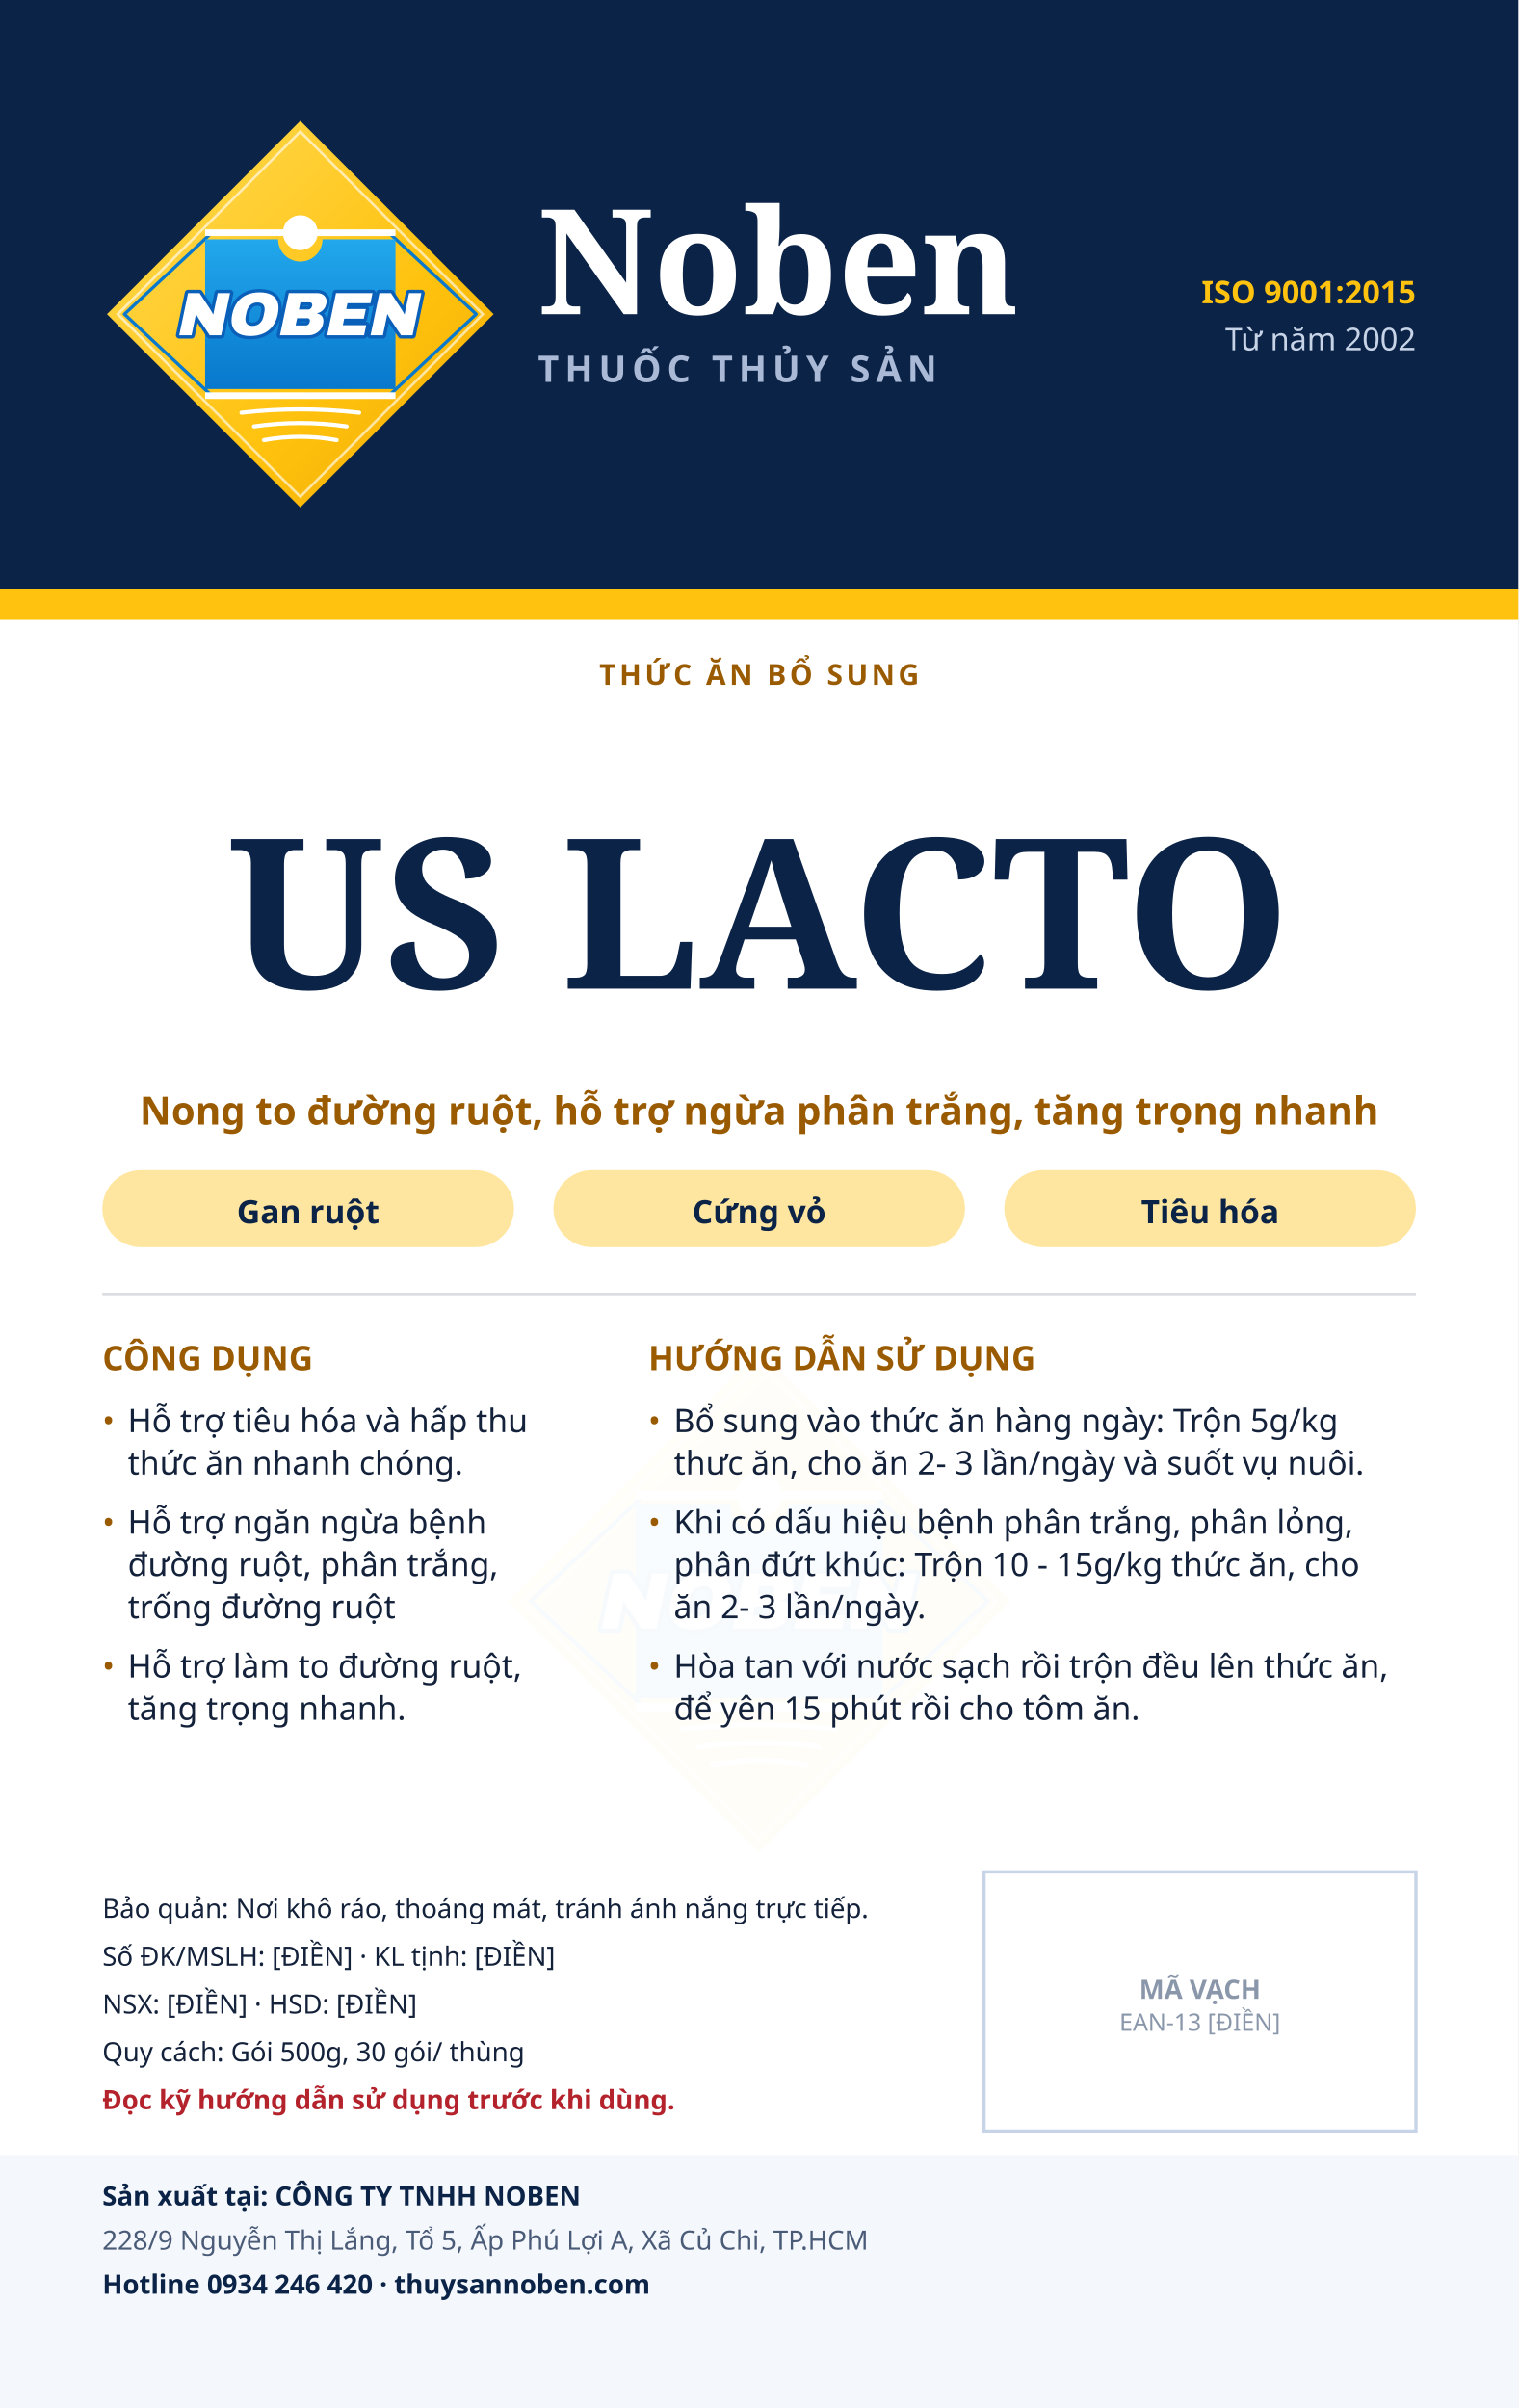
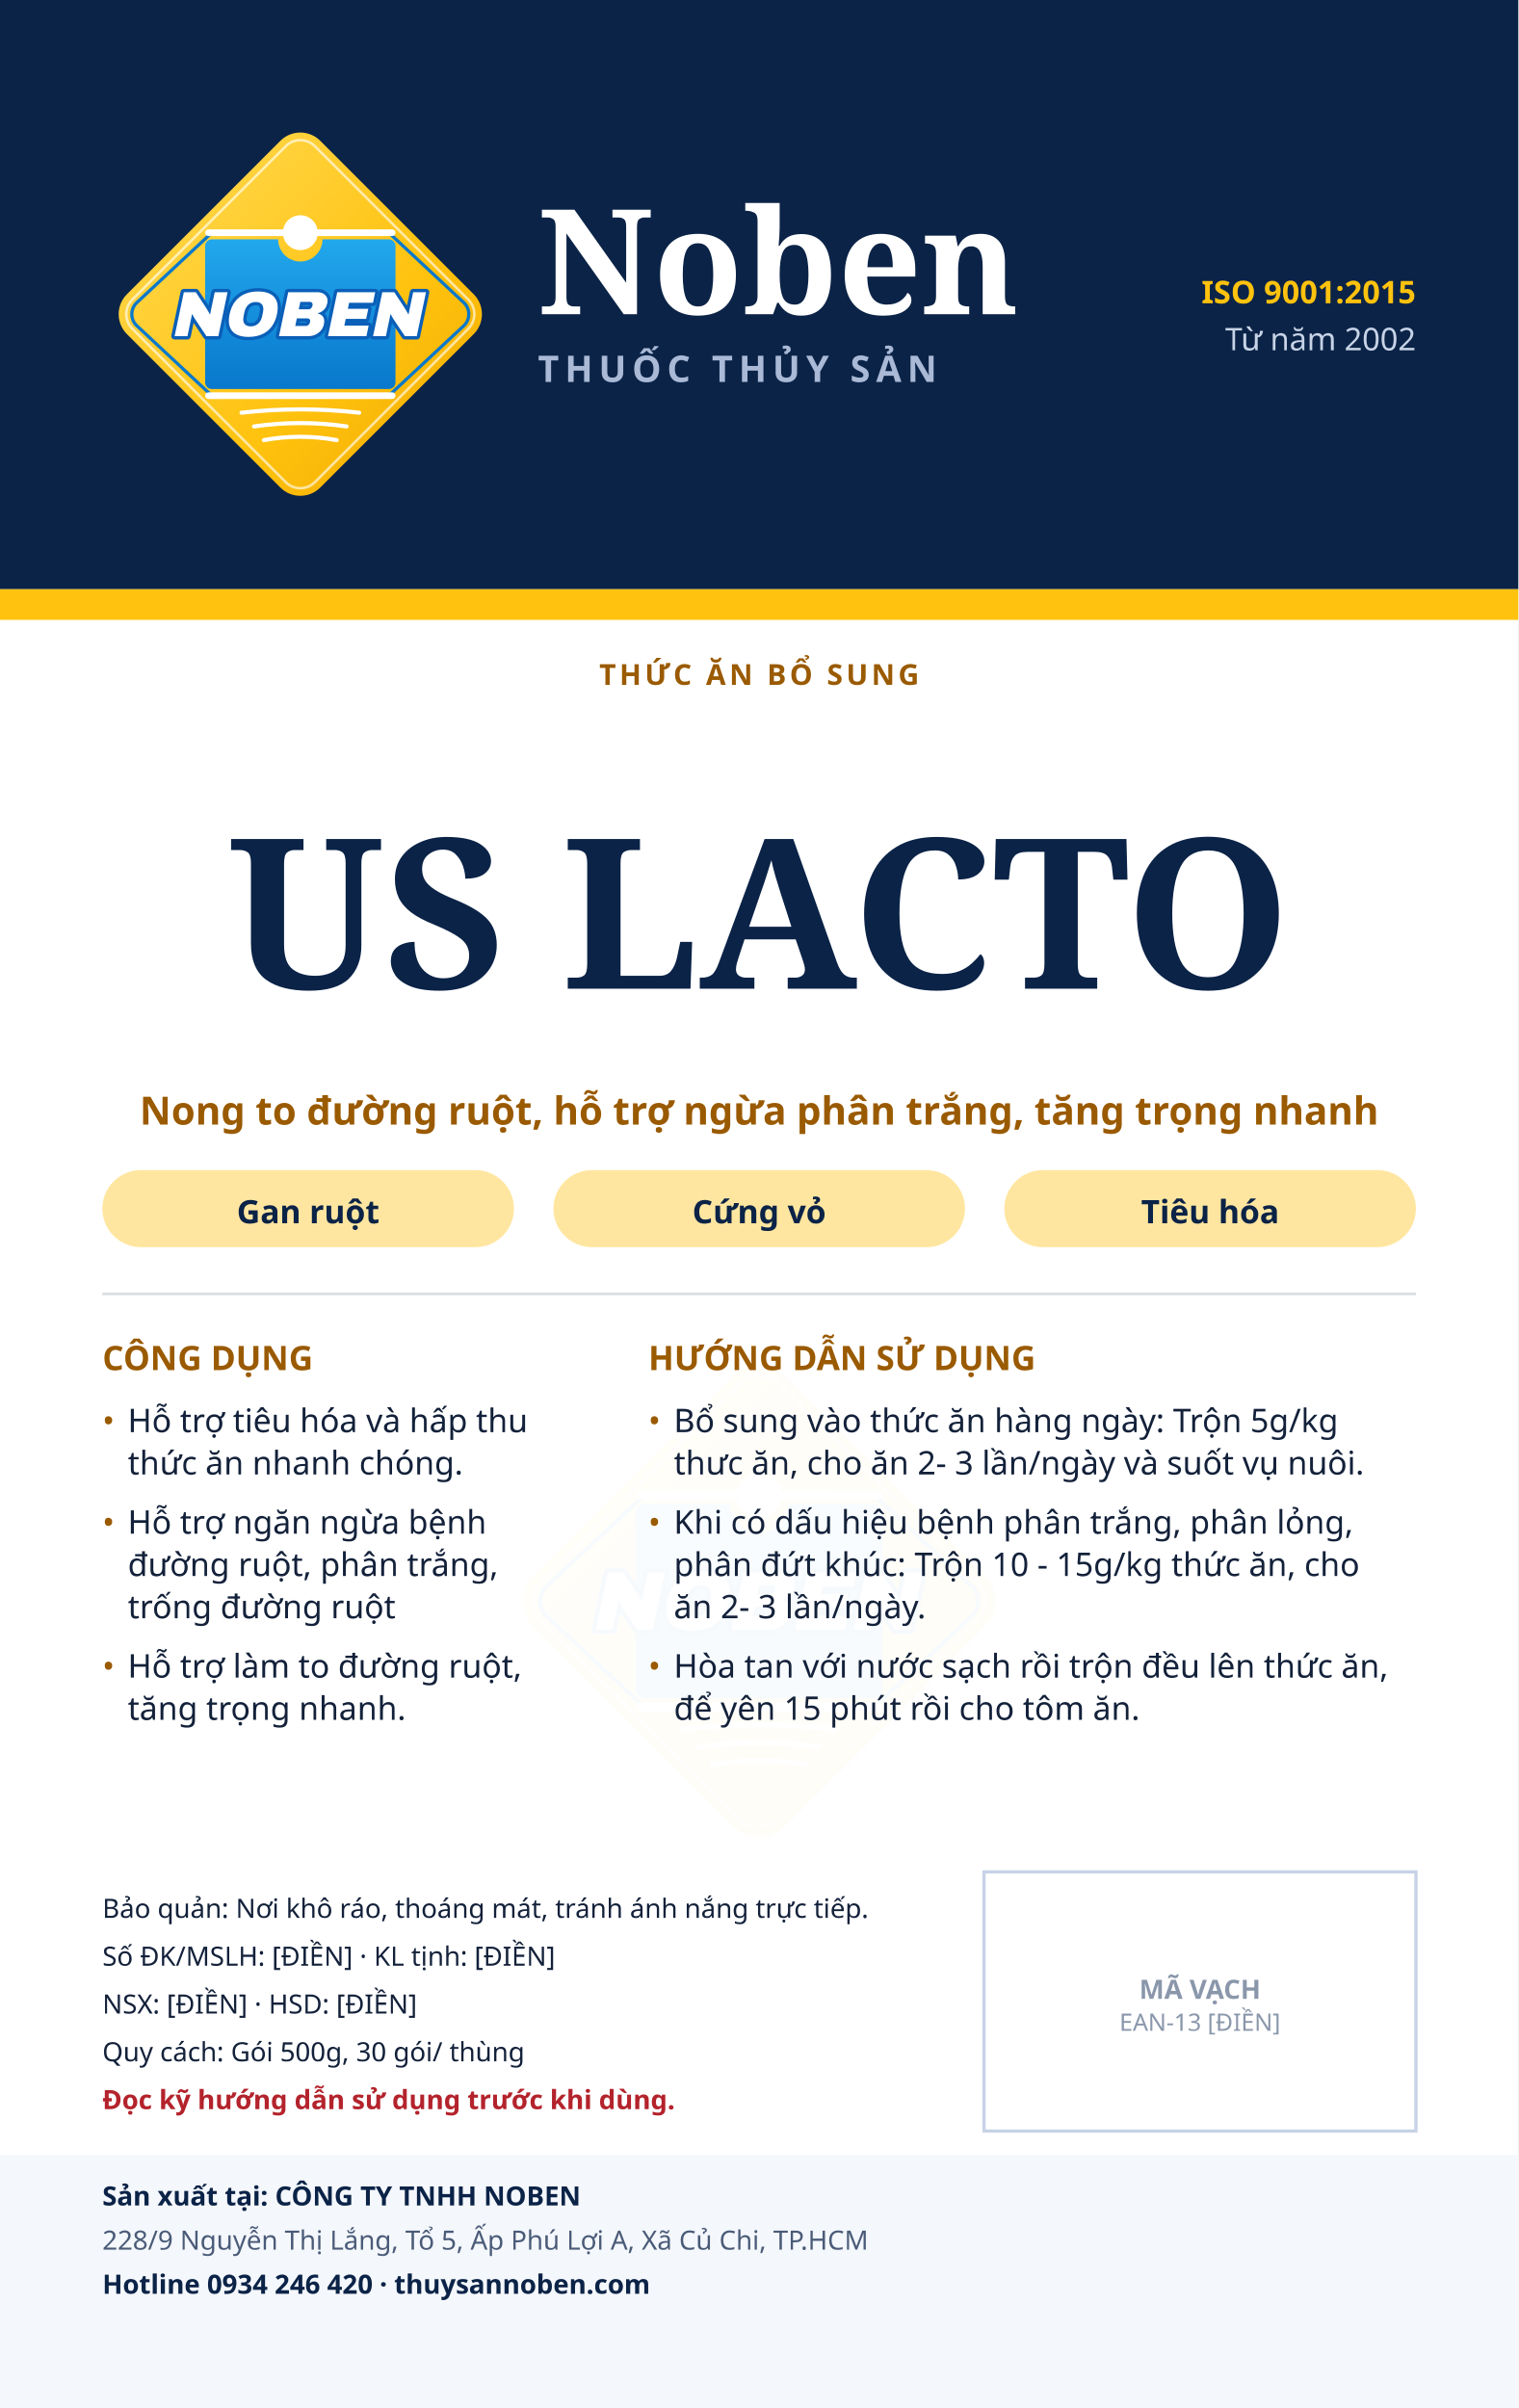
<svg xmlns="http://www.w3.org/2000/svg" xmlns:xlink="http://www.w3.org/1999/xlink" width="116mm" height="183.98mm" viewBox="-3 -3 116 183.98" data-trim="110 177.98" data-tran-le="3" data-an-toan="4.82">
  <defs>
    <clipPath id="nb-trang-giua">
      <rect x="0" y="44.36" width="110" height="117.29" />
    </clipPath>
  </defs>
  <g id="nen">
    <rect x="-3" y="-3" width="116" height="183.98" fill="#ffffff" />
    <rect x="-3" y="161.65" width="116" height="19.33" fill="#f4f7fb" />
    <g opacity="0.035" clip-path="url(#nb-trang-giua)">
      <use href="#nb-mark-art" xlink:href="#nb-mark-art" transform="translate(35.35 99.68) scale(0.07677)" />
    </g>
  </g>
  <g id="dai-thuong-hieu" data-khung="38.09 0 67.09 42.02">
    <rect x="-3" y="-3" width="116" height="45.02" fill="#0b2347" />
    <rect x="-3" y="42.02" width="116" height="2.34" fill="#ffc20e" />
    <text font-family="'Playfair Display ExtraBold', 'Playfair Display', serif" font-weight="800" font-size="11.18" fill="#ffffff" x="38.09" y="21.01">Noben</text>
    <text font-family="'Be Vietnam Pro SemiBold', 'Be Vietnam Pro', sans-serif" font-weight="600" font-size="2.79" fill="#a9b9d6" letter-spacing="0.45" x="38.09" y="26.18">THUỐC THỦY SẢN</text>
    <text font-family="'Be Vietnam Pro SemiBold', 'Be Vietnam Pro', sans-serif" font-weight="600" font-size="2.39" fill="#ffc20e" text-anchor="end" x="105.18" y="20.17">ISO 9001:2015</text>
    <text font-family="'Be Vietnam Pro', sans-serif" font-weight="400" font-size="2.39" fill="#c7d3e6" text-anchor="end" x="105.18" y="23.76">Từ năm 2002</text>
  </g>
  <g id="logo">
    <g transform="translate(4.82 5.88) scale(0.05908)">
      <g id="nb-mark-art">
        <defs>
          <linearGradient id="nb-g" x1="0" y1="0" x2="1" y2="1">
            <stop offset="0" stop-color="#ffdb57" />
            <stop offset=".618" stop-color="#ffc20e" />
            <stop offset="1" stop-color="#f2a900" />
          </linearGradient>
          <linearGradient id="nb-b" x1="0" y1="0" x2="0" y2="1">
            <stop offset="0" stop-color="#22a8ec" />
            <stop offset=".618" stop-color="#1289d8" />
            <stop offset="1" stop-color="#0878cc" />
          </linearGradient>
        </defs>
-         <path d="M256 6 L506 256 L256 506 L6 256 Z" fill="url(#nb-g)" />
-         <path d="M256 19.93 L492.07 256 L256 492.07 L19.93 256 Z" fill="none" stroke="#fff" stroke-opacity=".618" stroke-width="3.29" />
-         <path d="M370.48 150.62 L483.46 256 L370.48 361.38 M141.52 150.62 L28.54 256 L141.52 361.38" fill="none" stroke="#0878cc" stroke-width="4.18" stroke-linejoin="round" stroke-linecap="round" />
-         <path d="M132.91 150.62 H379.09 M132.91 361.38 H379.09" stroke="#fff" stroke-width="8.61" />
-         <path d="M132.91 159.23 H227.33 A28.67 28.67 0 0 0 284.67 159.23 H379.09 V352.77 H132.91 Z" fill="url(#nb-b)" />
+         <path d="M281.79 31.79 L480.21 230.21 A36.47 36.47 0 0 1 480.21 281.79 L281.79 480.21 A36.47 36.47 0 0 1 230.21 480.21 L31.79 281.79 A36.47 36.47 0 0 1 31.79 230.21 L230.21 31.79 A36.47 36.47 0 0 1 281.79 31.79 Z" fill="url(#nb-g)" />
+         <path d="M274.83 38.76 L473.24 237.17 A26.62 26.62 0 0 1 473.24 274.83 L274.83 473.24 A26.62 26.62 0 0 1 237.17 473.24 L38.76 274.83 A26.62 26.62 0 0 1 38.76 237.17 L237.17 38.76 A26.62 26.62 0 0 1 274.83 38.76 Z" fill="none" stroke="#fff" stroke-opacity=".618" stroke-width="3.29" />
+         <path d="M370.48 150.62 L467.36 240.98 A20.53 20.53 0 0 1 467.36 271.02 L370.48 361.38 M141.52 150.62 L44.64 240.98 A20.53 20.53 0 0 0 44.64 271.02 L141.52 361.38" fill="none" stroke="#0878cc" stroke-width="4.18" stroke-linejoin="round" stroke-linecap="round" />
+         <rect x="132.91" y="146.31" width="246.19" height="8.61" rx="4.31" fill="#fff" />
+         <rect x="132.91" y="357.08" width="246.19" height="8.61" rx="4.31" fill="#fff" />
+         <path d="M141.52 159.23 H227.33 A28.67 28.67 0 0 0 284.67 159.23 H370.48 A8.61 8.61 0 0 1 379.09 167.84 V344.16 A8.61 8.61 0 0 1 370.48 352.77 H141.52 A8.61 8.61 0 0 1 132.91 344.16 V167.84 A8.61 8.61 0 0 1 141.52 159.23 Z" fill="url(#nb-b)" />
        <circle cx="256" cy="150.62" r="22.54" fill="#fff" />
-         <g transform="translate(93.56 283.26) scale(0.8613)">
-           <path d="M6.808 0.0 20.1 -63.296H37.396L52.312 -40.572Q52.947 -39.652 53.96 -37.904Q54.973 -36.156 56.022 -34.362Q57.071 -32.568 57.575 -31.464L58.074 -31.648Q58.523 -34.224 59.054 -36.754Q59.586 -39.284 59.856 -40.572L64.628 -63.296H83.12L69.828 0.0H52.624L35.765 -25.3Q34.587 -27.14 33.802 -28.658Q33.017 -30.176 32.295 -31.556L31.796 -31.372Q31.521 -29.624 31.154 -27.876Q30.787 -26.128 30.613 -25.3L25.3 0.0Z M113.676 1.104Q102.912 1.104 96.049 -2.576Q89.186 -6.256 86.674 -13.57Q84.162 -20.884 86.422 -31.648Q88.702 -42.504 94.276 -49.772Q99.85 -57.04 108.259 -60.72Q116.668 -64.4 127.432 -64.4Q138.288 -64.4 145.151 -60.72Q152.014 -57.04 154.536 -49.772Q157.058 -42.504 154.778 -31.648Q152.518 -20.884 146.934 -13.57Q141.35 -6.256 132.941 -2.576Q124.532 1.104 113.676 1.104ZM116.864 -14.076Q120.176 -14.076 122.928 -15.134Q125.68 -16.192 127.788 -18.124Q129.896 -20.056 131.294 -22.77Q132.692 -25.484 133.368 -28.704L134.604 -34.592Q135.281 -37.812 135.022 -40.526Q134.764 -43.24 133.468 -45.172Q132.172 -47.104 129.864 -48.162Q127.556 -49.22 124.244 -49.22Q120.932 -49.22 118.18 -48.162Q115.428 -47.104 113.366 -45.172Q111.304 -43.24 109.906 -40.526Q108.509 -37.812 107.832 -34.592L106.596 -28.704Q105.92 -25.484 106.178 -22.77Q106.436 -20.056 107.686 -18.124Q108.936 -16.192 111.244 -15.134Q113.552 -14.076 116.864 -14.076Z M158.08 0.0 171.372 -63.296H213.508Q218.292 -63.296 221.833 -61.318Q225.373 -59.34 227.031 -55.844Q228.689 -52.348 227.723 -47.748Q226.757 -43.148 224.667 -40.204Q222.577 -37.26 219.827 -35.558Q217.078 -33.856 214.052 -33.028L213.975 -32.66Q217.132 -31.924 219.469 -30.13Q221.807 -28.336 222.786 -25.116Q223.766 -21.896 222.704 -16.836Q221.641 -11.776 218.365 -8.004Q215.089 -4.232 210.504 -2.116Q205.92 0.0 200.768 0.0ZM181.503 -14.72H196.959Q199.075 -14.72 200.672 -16.192Q202.269 -17.664 202.888 -20.608Q203.177 -21.988 202.821 -23.138Q202.464 -24.288 201.542 -24.932Q200.619 -25.576 199.239 -25.576H183.783ZM186.526 -38.64H200.51Q201.982 -38.64 203.139 -39.33Q204.296 -40.02 205.165 -41.308Q206.033 -42.596 206.439 -44.528Q206.864 -46.552 205.783 -47.978Q204.703 -49.404 202.771 -49.404H188.787Z M228.932 0.0 242.224 -63.296H296.964L293.776 -48.116H259.368L257.533 -39.376H286.973L283.92 -24.84H254.48L252.452 -15.18H287.504L284.316 0.0Z M294.08 0.0 307.372 -63.296H324.668L339.584 -40.572Q340.219 -39.652 341.232 -37.904Q342.245 -36.156 343.294 -34.362Q344.343 -32.568 344.847 -31.464L345.346 -31.648Q345.795 -34.224 346.326 -36.754Q346.858 -39.284 347.128 -40.572L351.9 -63.296H370.392L357.1 0.0H339.896L323.037 -25.3Q321.859 -27.14 321.074 -28.658Q320.289 -30.176 319.567 -31.556L319.068 -31.372Q318.793 -29.624 318.426 -27.876Q318.059 -26.128 317.885 -25.3L312.572 0.0Z" fill="none" stroke="#0a5fb8" stroke-width="10" stroke-linejoin="round" />
-           <path d="M6.808 0.0 20.1 -63.296H37.396L52.312 -40.572Q52.947 -39.652 53.96 -37.904Q54.973 -36.156 56.022 -34.362Q57.071 -32.568 57.575 -31.464L58.074 -31.648Q58.523 -34.224 59.054 -36.754Q59.586 -39.284 59.856 -40.572L64.628 -63.296H83.12L69.828 0.0H52.624L35.765 -25.3Q34.587 -27.14 33.802 -28.658Q33.017 -30.176 32.295 -31.556L31.796 -31.372Q31.521 -29.624 31.154 -27.876Q30.787 -26.128 30.613 -25.3L25.3 0.0Z M113.676 1.104Q102.912 1.104 96.049 -2.576Q89.186 -6.256 86.674 -13.57Q84.162 -20.884 86.422 -31.648Q88.702 -42.504 94.276 -49.772Q99.85 -57.04 108.259 -60.72Q116.668 -64.4 127.432 -64.4Q138.288 -64.4 145.151 -60.72Q152.014 -57.04 154.536 -49.772Q157.058 -42.504 154.778 -31.648Q152.518 -20.884 146.934 -13.57Q141.35 -6.256 132.941 -2.576Q124.532 1.104 113.676 1.104ZM116.864 -14.076Q120.176 -14.076 122.928 -15.134Q125.68 -16.192 127.788 -18.124Q129.896 -20.056 131.294 -22.77Q132.692 -25.484 133.368 -28.704L134.604 -34.592Q135.281 -37.812 135.022 -40.526Q134.764 -43.24 133.468 -45.172Q132.172 -47.104 129.864 -48.162Q127.556 -49.22 124.244 -49.22Q120.932 -49.22 118.18 -48.162Q115.428 -47.104 113.366 -45.172Q111.304 -43.24 109.906 -40.526Q108.509 -37.812 107.832 -34.592L106.596 -28.704Q105.92 -25.484 106.178 -22.77Q106.436 -20.056 107.686 -18.124Q108.936 -16.192 111.244 -15.134Q113.552 -14.076 116.864 -14.076Z M158.08 0.0 171.372 -63.296H213.508Q218.292 -63.296 221.833 -61.318Q225.373 -59.34 227.031 -55.844Q228.689 -52.348 227.723 -47.748Q226.757 -43.148 224.667 -40.204Q222.577 -37.26 219.827 -35.558Q217.078 -33.856 214.052 -33.028L213.975 -32.66Q217.132 -31.924 219.469 -30.13Q221.807 -28.336 222.786 -25.116Q223.766 -21.896 222.704 -16.836Q221.641 -11.776 218.365 -8.004Q215.089 -4.232 210.504 -2.116Q205.92 0.0 200.768 0.0ZM181.503 -14.72H196.959Q199.075 -14.72 200.672 -16.192Q202.269 -17.664 202.888 -20.608Q203.177 -21.988 202.821 -23.138Q202.464 -24.288 201.542 -24.932Q200.619 -25.576 199.239 -25.576H183.783ZM186.526 -38.64H200.51Q201.982 -38.64 203.139 -39.33Q204.296 -40.02 205.165 -41.308Q206.033 -42.596 206.439 -44.528Q206.864 -46.552 205.783 -47.978Q204.703 -49.404 202.771 -49.404H188.787Z M228.932 0.0 242.224 -63.296H296.964L293.776 -48.116H259.368L257.533 -39.376H286.973L283.92 -24.84H254.48L252.452 -15.18H287.504L284.316 0.0Z M294.08 0.0 307.372 -63.296H324.668L339.584 -40.572Q340.219 -39.652 341.232 -37.904Q342.245 -36.156 343.294 -34.362Q344.343 -32.568 344.847 -31.464L345.346 -31.648Q345.795 -34.224 346.326 -36.754Q346.858 -39.284 347.128 -40.572L351.9 -63.296H370.392L357.1 0.0H339.896L323.037 -25.3Q321.859 -27.14 321.074 -28.658Q320.289 -30.176 319.567 -31.556L319.068 -31.372Q318.793 -29.624 318.426 -27.876Q318.059 -26.128 317.885 -25.3L312.572 0.0Z" fill="#fff" />
+         <g transform="translate(93.46 284.39) scale(0.89704)">
+           <g fill="none" stroke="#0a5fb8" stroke-width="9.6" stroke-linejoin="round">
+             <path transform="translate(-6.81 0)" d="M6.808 0.0 20.1 -63.296H37.396L52.312 -40.572Q52.947 -39.652 53.96 -37.904Q54.973 -36.156 56.022 -34.362Q57.071 -32.568 57.575 -31.464L58.074 -31.648Q58.523 -34.224 59.054 -36.754Q59.586 -39.284 59.856 -40.572L64.628 -63.296H83.12L69.828 0.0H52.624L35.765 -25.3Q34.587 -27.14 33.802 -28.658Q33.017 -30.176 32.295 -31.556L31.796 -31.372Q31.521 -29.624 31.154 -27.876Q30.787 -26.128 30.613 -25.3L25.3 0.0Z " />
+             <path transform="translate(-7.2 0)" d="M113.676 1.104Q102.912 1.104 96.049 -2.576Q89.186 -6.256 86.674 -13.57Q84.162 -20.884 86.422 -31.648Q88.702 -42.504 94.276 -49.772Q99.85 -57.04 108.259 -60.72Q116.668 -64.4 127.432 -64.4Q138.288 -64.4 145.151 -60.72Q152.014 -57.04 154.536 -49.772Q157.058 -42.504 154.778 -31.648Q152.518 -20.884 146.934 -13.57Q141.35 -6.256 132.941 -2.576Q124.532 1.104 113.676 1.104ZM116.864 -14.076Q120.176 -14.076 122.928 -15.134Q125.68 -16.192 127.788 -18.124Q129.896 -20.056 131.294 -22.77Q132.692 -25.484 133.368 -28.704L134.604 -34.592Q135.281 -37.812 135.022 -40.526Q134.764 -43.24 133.468 -45.172Q132.172 -47.104 129.864 -48.162Q127.556 -49.22 124.244 -49.22Q120.932 -49.22 118.18 -48.162Q115.428 -47.104 113.366 -45.172Q111.304 -43.24 109.906 -40.526Q108.509 -37.812 107.832 -34.592L106.596 -28.704Q105.92 -25.484 106.178 -22.77Q106.436 -20.056 107.686 -18.124Q108.936 -16.192 111.244 -15.134Q113.552 -14.076 116.864 -14.076Z " />
+             <path transform="translate(-7.59 0)" d="M158.08 0.0 171.372 -63.296H213.508Q218.292 -63.296 221.833 -61.318Q225.373 -59.34 227.031 -55.844Q228.689 -52.348 227.723 -47.748Q226.757 -43.148 224.667 -40.204Q222.577 -37.26 219.827 -35.558Q217.078 -33.856 214.052 -33.028L213.975 -32.66Q217.132 -31.924 219.469 -30.13Q221.807 -28.336 222.786 -25.116Q223.766 -21.896 222.704 -16.836Q221.641 -11.776 218.365 -8.004Q215.089 -4.232 210.504 -2.116Q205.92 0.0 200.768 0.0ZM181.503 -14.72H196.959Q199.075 -14.72 200.672 -16.192Q202.269 -17.664 202.888 -20.608Q203.177 -21.988 202.821 -23.138Q202.464 -24.288 201.542 -24.932Q200.619 -25.576 199.239 -25.576H183.783ZM186.526 -38.64H200.51Q201.982 -38.64 203.139 -39.33Q204.296 -40.02 205.165 -41.308Q206.033 -42.596 206.439 -44.528Q206.864 -46.552 205.783 -47.978Q204.703 -49.404 202.771 -49.404H188.787Z " />
+             <path transform="translate(-7.8 0)" d="M228.932 0.0 242.224 -63.296H296.964L293.776 -48.116H259.368L257.533 -39.376H286.973L283.92 -24.84H254.48L252.452 -15.18H287.504L284.316 0.0Z " />
+             <path transform="translate(-8 0)" d="M294.08 0.0 307.372 -63.296H324.668L339.584 -40.572Q340.219 -39.652 341.232 -37.904Q342.245 -36.156 343.294 -34.362Q344.343 -32.568 344.847 -31.464L345.346 -31.648Q345.795 -34.224 346.326 -36.754Q346.858 -39.284 347.128 -40.572L351.9 -63.296H370.392L357.1 0.0H339.896L323.037 -25.3Q321.859 -27.14 321.074 -28.658Q320.289 -30.176 319.567 -31.556L319.068 -31.372Q318.793 -29.624 318.426 -27.876Q318.059 -26.128 317.885 -25.3L312.572 0.0Z" />
+           </g>
+           <g fill="#fff">
+             <path transform="translate(-6.81 0)" d="M6.808 0.0 20.1 -63.296H37.396L52.312 -40.572Q52.947 -39.652 53.96 -37.904Q54.973 -36.156 56.022 -34.362Q57.071 -32.568 57.575 -31.464L58.074 -31.648Q58.523 -34.224 59.054 -36.754Q59.586 -39.284 59.856 -40.572L64.628 -63.296H83.12L69.828 0.0H52.624L35.765 -25.3Q34.587 -27.14 33.802 -28.658Q33.017 -30.176 32.295 -31.556L31.796 -31.372Q31.521 -29.624 31.154 -27.876Q30.787 -26.128 30.613 -25.3L25.3 0.0Z " />
+             <path transform="translate(-7.2 0)" d="M113.676 1.104Q102.912 1.104 96.049 -2.576Q89.186 -6.256 86.674 -13.57Q84.162 -20.884 86.422 -31.648Q88.702 -42.504 94.276 -49.772Q99.85 -57.04 108.259 -60.72Q116.668 -64.4 127.432 -64.4Q138.288 -64.4 145.151 -60.72Q152.014 -57.04 154.536 -49.772Q157.058 -42.504 154.778 -31.648Q152.518 -20.884 146.934 -13.57Q141.35 -6.256 132.941 -2.576Q124.532 1.104 113.676 1.104ZM116.864 -14.076Q120.176 -14.076 122.928 -15.134Q125.68 -16.192 127.788 -18.124Q129.896 -20.056 131.294 -22.77Q132.692 -25.484 133.368 -28.704L134.604 -34.592Q135.281 -37.812 135.022 -40.526Q134.764 -43.24 133.468 -45.172Q132.172 -47.104 129.864 -48.162Q127.556 -49.22 124.244 -49.22Q120.932 -49.22 118.18 -48.162Q115.428 -47.104 113.366 -45.172Q111.304 -43.24 109.906 -40.526Q108.509 -37.812 107.832 -34.592L106.596 -28.704Q105.92 -25.484 106.178 -22.77Q106.436 -20.056 107.686 -18.124Q108.936 -16.192 111.244 -15.134Q113.552 -14.076 116.864 -14.076Z " />
+             <path transform="translate(-7.59 0)" d="M158.08 0.0 171.372 -63.296H213.508Q218.292 -63.296 221.833 -61.318Q225.373 -59.34 227.031 -55.844Q228.689 -52.348 227.723 -47.748Q226.757 -43.148 224.667 -40.204Q222.577 -37.26 219.827 -35.558Q217.078 -33.856 214.052 -33.028L213.975 -32.66Q217.132 -31.924 219.469 -30.13Q221.807 -28.336 222.786 -25.116Q223.766 -21.896 222.704 -16.836Q221.641 -11.776 218.365 -8.004Q215.089 -4.232 210.504 -2.116Q205.92 0.0 200.768 0.0ZM181.503 -14.72H196.959Q199.075 -14.72 200.672 -16.192Q202.269 -17.664 202.888 -20.608Q203.177 -21.988 202.821 -23.138Q202.464 -24.288 201.542 -24.932Q200.619 -25.576 199.239 -25.576H183.783ZM186.526 -38.64H200.51Q201.982 -38.64 203.139 -39.33Q204.296 -40.02 205.165 -41.308Q206.033 -42.596 206.439 -44.528Q206.864 -46.552 205.783 -47.978Q204.703 -49.404 202.771 -49.404H188.787Z " />
+             <path transform="translate(-7.8 0)" d="M228.932 0.0 242.224 -63.296H296.964L293.776 -48.116H259.368L257.533 -39.376H286.973L283.92 -24.84H254.48L252.452 -15.18H287.504L284.316 0.0Z " />
+             <path transform="translate(-8 0)" d="M294.08 0.0 307.372 -63.296H324.668L339.584 -40.572Q340.219 -39.652 341.232 -37.904Q342.245 -36.156 343.294 -34.362Q344.343 -32.568 344.847 -31.464L345.346 -31.648Q345.795 -34.224 346.326 -36.754Q346.858 -39.284 347.128 -40.572L351.9 -63.296H370.392L357.1 0.0H339.896L323.037 -25.3Q321.859 -27.14 321.074 -28.658Q320.289 -30.176 319.567 -31.556L319.068 -31.372Q318.793 -29.624 318.426 -27.876Q318.059 -26.128 317.885 -25.3L312.572 0.0Z" />
+           </g>
        </g>
        <path d="M179.92 383.41 Q256 374.8 332.08 383.41 M196.19 401.13 Q256 392.52 315.81 401.13 M208.98 418.85 Q256 410.24 303.02 418.85" fill="none" stroke="#fff" stroke-width="5.32" stroke-linecap="round" />
      </g>
    </g>
  </g>
  <g id="ten-san-pham" data-khung="4.82 44.36 100.36 54.29">
    <text font-family="'Be Vietnam Pro SemiBold', 'Be Vietnam Pro', sans-serif" font-weight="600" font-size="2.2" fill="#9a5a00" text-anchor="middle" letter-spacing="0.26">
      <tspan x="55" y="49.33">THỨC ĂN BỔ SUNG</tspan>
    </text>
    <text font-family="'Playfair Display ExtraBold', 'Playfair Display', serif" font-weight="800" font-size="16.02" fill="#0b2347" text-anchor="middle">
      <tspan x="55" y="72.54">US LACTO</tspan>
    </text>
    <text font-family="'Be Vietnam Pro SemiBold', 'Be Vietnam Pro', sans-serif" font-weight="600" font-size="2.97" fill="#9a5a00" text-anchor="middle">
      <tspan x="55" y="82.92">Nong to đường ruột, hỗ trợ ngừa phân trắng, tăng trọng nhanh</tspan>
    </text>
    <rect x="4.82" y="86.4" width="31.45" height="5.89" rx="2.95" fill="#ffe6a0" />
    <text font-family="'Be Vietnam Pro SemiBold', 'Be Vietnam Pro', sans-serif" font-weight="600" font-size="2.47" fill="#0b2347" text-anchor="middle">
      <tspan x="20.54" y="90.46">Gan ruột</tspan>
    </text>
    <rect x="39.28" y="86.4" width="31.45" height="5.89" rx="2.95" fill="#ffe6a0" />
    <text font-family="'Be Vietnam Pro SemiBold', 'Be Vietnam Pro', sans-serif" font-weight="600" font-size="2.47" fill="#0b2347" text-anchor="middle">
      <tspan x="55" y="90.46">Cứng vỏ</tspan>
    </text>
    <rect x="73.73" y="86.4" width="31.45" height="5.89" rx="2.95" fill="#ffe6a0" />
    <text font-family="'Be Vietnam Pro SemiBold', 'Be Vietnam Pro', sans-serif" font-weight="600" font-size="2.47" fill="#0b2347" text-anchor="middle">
      <tspan x="89.46" y="90.46">Tiêu hóa</tspan>
    </text>
  </g>
  <g id="cong-dung" data-khung="4.82 98.65 36.25 30.43">
    <line x1="4.82" y1="95.86" x2="105.18" y2="95.86" stroke="#0b2347" stroke-opacity="0.15" stroke-width="0.2" />
    <text font-family="'Be Vietnam Pro SemiBold', 'Be Vietnam Pro', sans-serif" font-weight="600" font-size="2.58" fill="#9a5a00">
      <tspan x="4.82" y="101.68">CÔNG DỤNG</tspan>
    </text>
    <text font-family="'Be Vietnam Pro', sans-serif" font-weight="400" font-size="2.48" fill="#9a5a00" x="4.82" y="106.42">•</text>
    <text font-family="'Be Vietnam Pro', sans-serif" font-weight="400" font-size="2.48" fill="#13213a">
      <tspan x="6.76" y="106.42">Hỗ trợ tiêu hóa và hấp thu</tspan>
      <tspan x="6.76" y="109.65">thức ăn nhanh chóng.</tspan>
    </text>
    <text font-family="'Be Vietnam Pro', sans-serif" font-weight="400" font-size="2.48" fill="#9a5a00" x="4.82" y="114.18">•</text>
    <text font-family="'Be Vietnam Pro', sans-serif" font-weight="400" font-size="2.48" fill="#13213a">
      <tspan x="6.76" y="114.18">Hỗ trợ ngăn ngừa bệnh</tspan>
      <tspan x="6.76" y="117.41">đường ruột, phân trắng,</tspan>
      <tspan x="6.76" y="120.64">trống đường ruột</tspan>
    </text>
    <text font-family="'Be Vietnam Pro', sans-serif" font-weight="400" font-size="2.48" fill="#9a5a00" x="4.82" y="125.17">•</text>
    <text font-family="'Be Vietnam Pro', sans-serif" font-weight="400" font-size="2.48" fill="#13213a">
      <tspan x="6.76" y="125.17">Hỗ trợ làm to đường ruột,</tspan>
      <tspan x="6.76" y="128.4">tăng trọng nhanh.</tspan>
    </text>
  </g>
  <g id="huong-dan" data-khung="46.53 98.65 58.65 30.43">
    <text font-family="'Be Vietnam Pro SemiBold', 'Be Vietnam Pro', sans-serif" font-weight="600" font-size="2.58" fill="#9a5a00">
      <tspan x="46.53" y="101.68">HƯỚNG DẪN SỬ DỤNG</tspan>
    </text>
    <text font-family="'Be Vietnam Pro', sans-serif" font-weight="400" font-size="2.48" fill="#9a5a00" x="46.53" y="106.42">•</text>
    <text font-family="'Be Vietnam Pro', sans-serif" font-weight="400" font-size="2.48" fill="#13213a">
      <tspan x="48.48" y="106.42">Bổ sung vào thức ăn hàng ngày: Trộn 5g/kg</tspan>
      <tspan x="48.48" y="109.65">thưc ăn, cho ăn 2- 3 lần/ngày và suốt vụ nuôi.</tspan>
    </text>
    <text font-family="'Be Vietnam Pro', sans-serif" font-weight="400" font-size="2.48" fill="#9a5a00" x="46.53" y="114.18">•</text>
    <text font-family="'Be Vietnam Pro', sans-serif" font-weight="400" font-size="2.48" fill="#13213a">
      <tspan x="48.48" y="114.18">Khi có dấu hiệu bệnh phân trắng, phân lỏng,</tspan>
      <tspan x="48.48" y="117.41">phân đứt khúc: Trộn 10 - 15g/kg thức ăn, cho</tspan>
      <tspan x="48.48" y="120.64">ăn 2- 3 lần/ngày.</tspan>
    </text>
    <text font-family="'Be Vietnam Pro', sans-serif" font-weight="400" font-size="2.48" fill="#9a5a00" x="46.53" y="125.17">•</text>
    <text font-family="'Be Vietnam Pro', sans-serif" font-weight="400" font-size="2.48" fill="#13213a">
      <tspan x="48.48" y="125.17">Hòa tan với nước sạch rồi trộn đều lên thức ăn,</tspan>
      <tspan x="48.48" y="128.4">để yên 15 phút rồi cho tôm ăn.</tspan>
    </text>
  </g>
  <g id="thanh-phan">
</g>
  <g id="phap-ly" data-khung="4.82 140.02 100.36 33.14">
    <text font-family="'Be Vietnam Pro', sans-serif" font-weight="400" font-size="2.03" fill="#13213a">
      <tspan x="4.82" y="143.53">Bảo quản: Nơi khô ráo, thoáng mát, tránh ánh nắng trực tiếp.</tspan>
    </text>
    <text font-family="'Be Vietnam Pro', sans-serif" font-weight="400" font-size="2.03" fill="#13213a">
      <tspan x="4.82" y="147.19">Số ĐK/MSLH: [ĐIỀN] · KL tịnh: [ĐIỀN]</tspan>
    </text>
    <text font-family="'Be Vietnam Pro', sans-serif" font-weight="400" font-size="2.03" fill="#13213a">
      <tspan x="4.82" y="150.84">NSX: [ĐIỀN] · HSD: [ĐIỀN]</tspan>
    </text>
    <text font-family="'Be Vietnam Pro', sans-serif" font-weight="400" font-size="2.03" fill="#13213a">
      <tspan x="4.82" y="154.49">Quy cách: Gói 500g, 30 gói/ thùng</tspan>
    </text>
    <text font-family="'Be Vietnam Pro SemiBold', 'Be Vietnam Pro', sans-serif" font-weight="600" font-size="2.03" fill="#b4232c">
      <tspan x="4.82" y="158.15">Đọc kỹ hướng dẫn sử dụng trước khi dùng.</tspan>
    </text>
    <text font-family="'Be Vietnam Pro SemiBold', 'Be Vietnam Pro', sans-serif" font-weight="600" font-size="2.03" fill="#0b2347">
      <tspan x="4.82" y="165.51">Sản xuất tại: CÔNG TY TNHH NOBEN</tspan>
    </text>
    <text font-family="'Be Vietnam Pro', sans-serif" font-weight="400" font-size="2.03" fill="#4a5b78">
      <tspan x="4.82" y="168.88">228/9 Nguyễn Thị Lắng, Tổ 5, Ấp Phú Lợi A, Xã Củ Chi, TP.HCM</tspan>
    </text>
    <text font-family="'Be Vietnam Pro SemiBold', 'Be Vietnam Pro', sans-serif" font-weight="600" font-size="2.03" fill="#0b2347">
      <tspan x="4.82" y="172.25">Hotline 0934 246 420 · thuysannoben.com</tspan>
    </text>
  </g>
  <g id="ma-vach" data-khung="72.18 140.02 33 19.8">
    <rect x="72.18" y="140.02" width="33" height="19.8" fill="#ffffff" stroke="#c7d3e6" stroke-width="0.25" />
    <text font-family="'Be Vietnam Pro SemiBold', 'Be Vietnam Pro', sans-serif" font-weight="600" font-size="2.03" fill="#8a97ab" text-anchor="middle" x="88.68" y="149.72">MÃ VẠCH</text>
    <text font-family="'Be Vietnam Pro', sans-serif" font-weight="400" font-size="1.83" fill="#8a97ab" text-anchor="middle" x="88.68" y="152.16">EAN-13 [ĐIỀN]</text>
  </g>
  <g id="vung-an-toan" display="none">
    <rect x="-3" y="-3" width="116" height="183.98" fill="none" stroke="#e6007e" stroke-width="0.2" />
    <rect x="0" y="0" width="110" height="177.98" fill="none" stroke="#00a0e9" stroke-width="0.25" />
    <rect x="4.82" y="4.82" width="100.36" height="168.34" fill="none" stroke="#2fb34a" stroke-width="0.2" stroke-dasharray="1 1" />
    <line x1="0" y1="110" x2="110" y2="110" stroke="#ffc20e" stroke-width="0.2" stroke-dasharray="2 1" />
  </g>
</svg>
